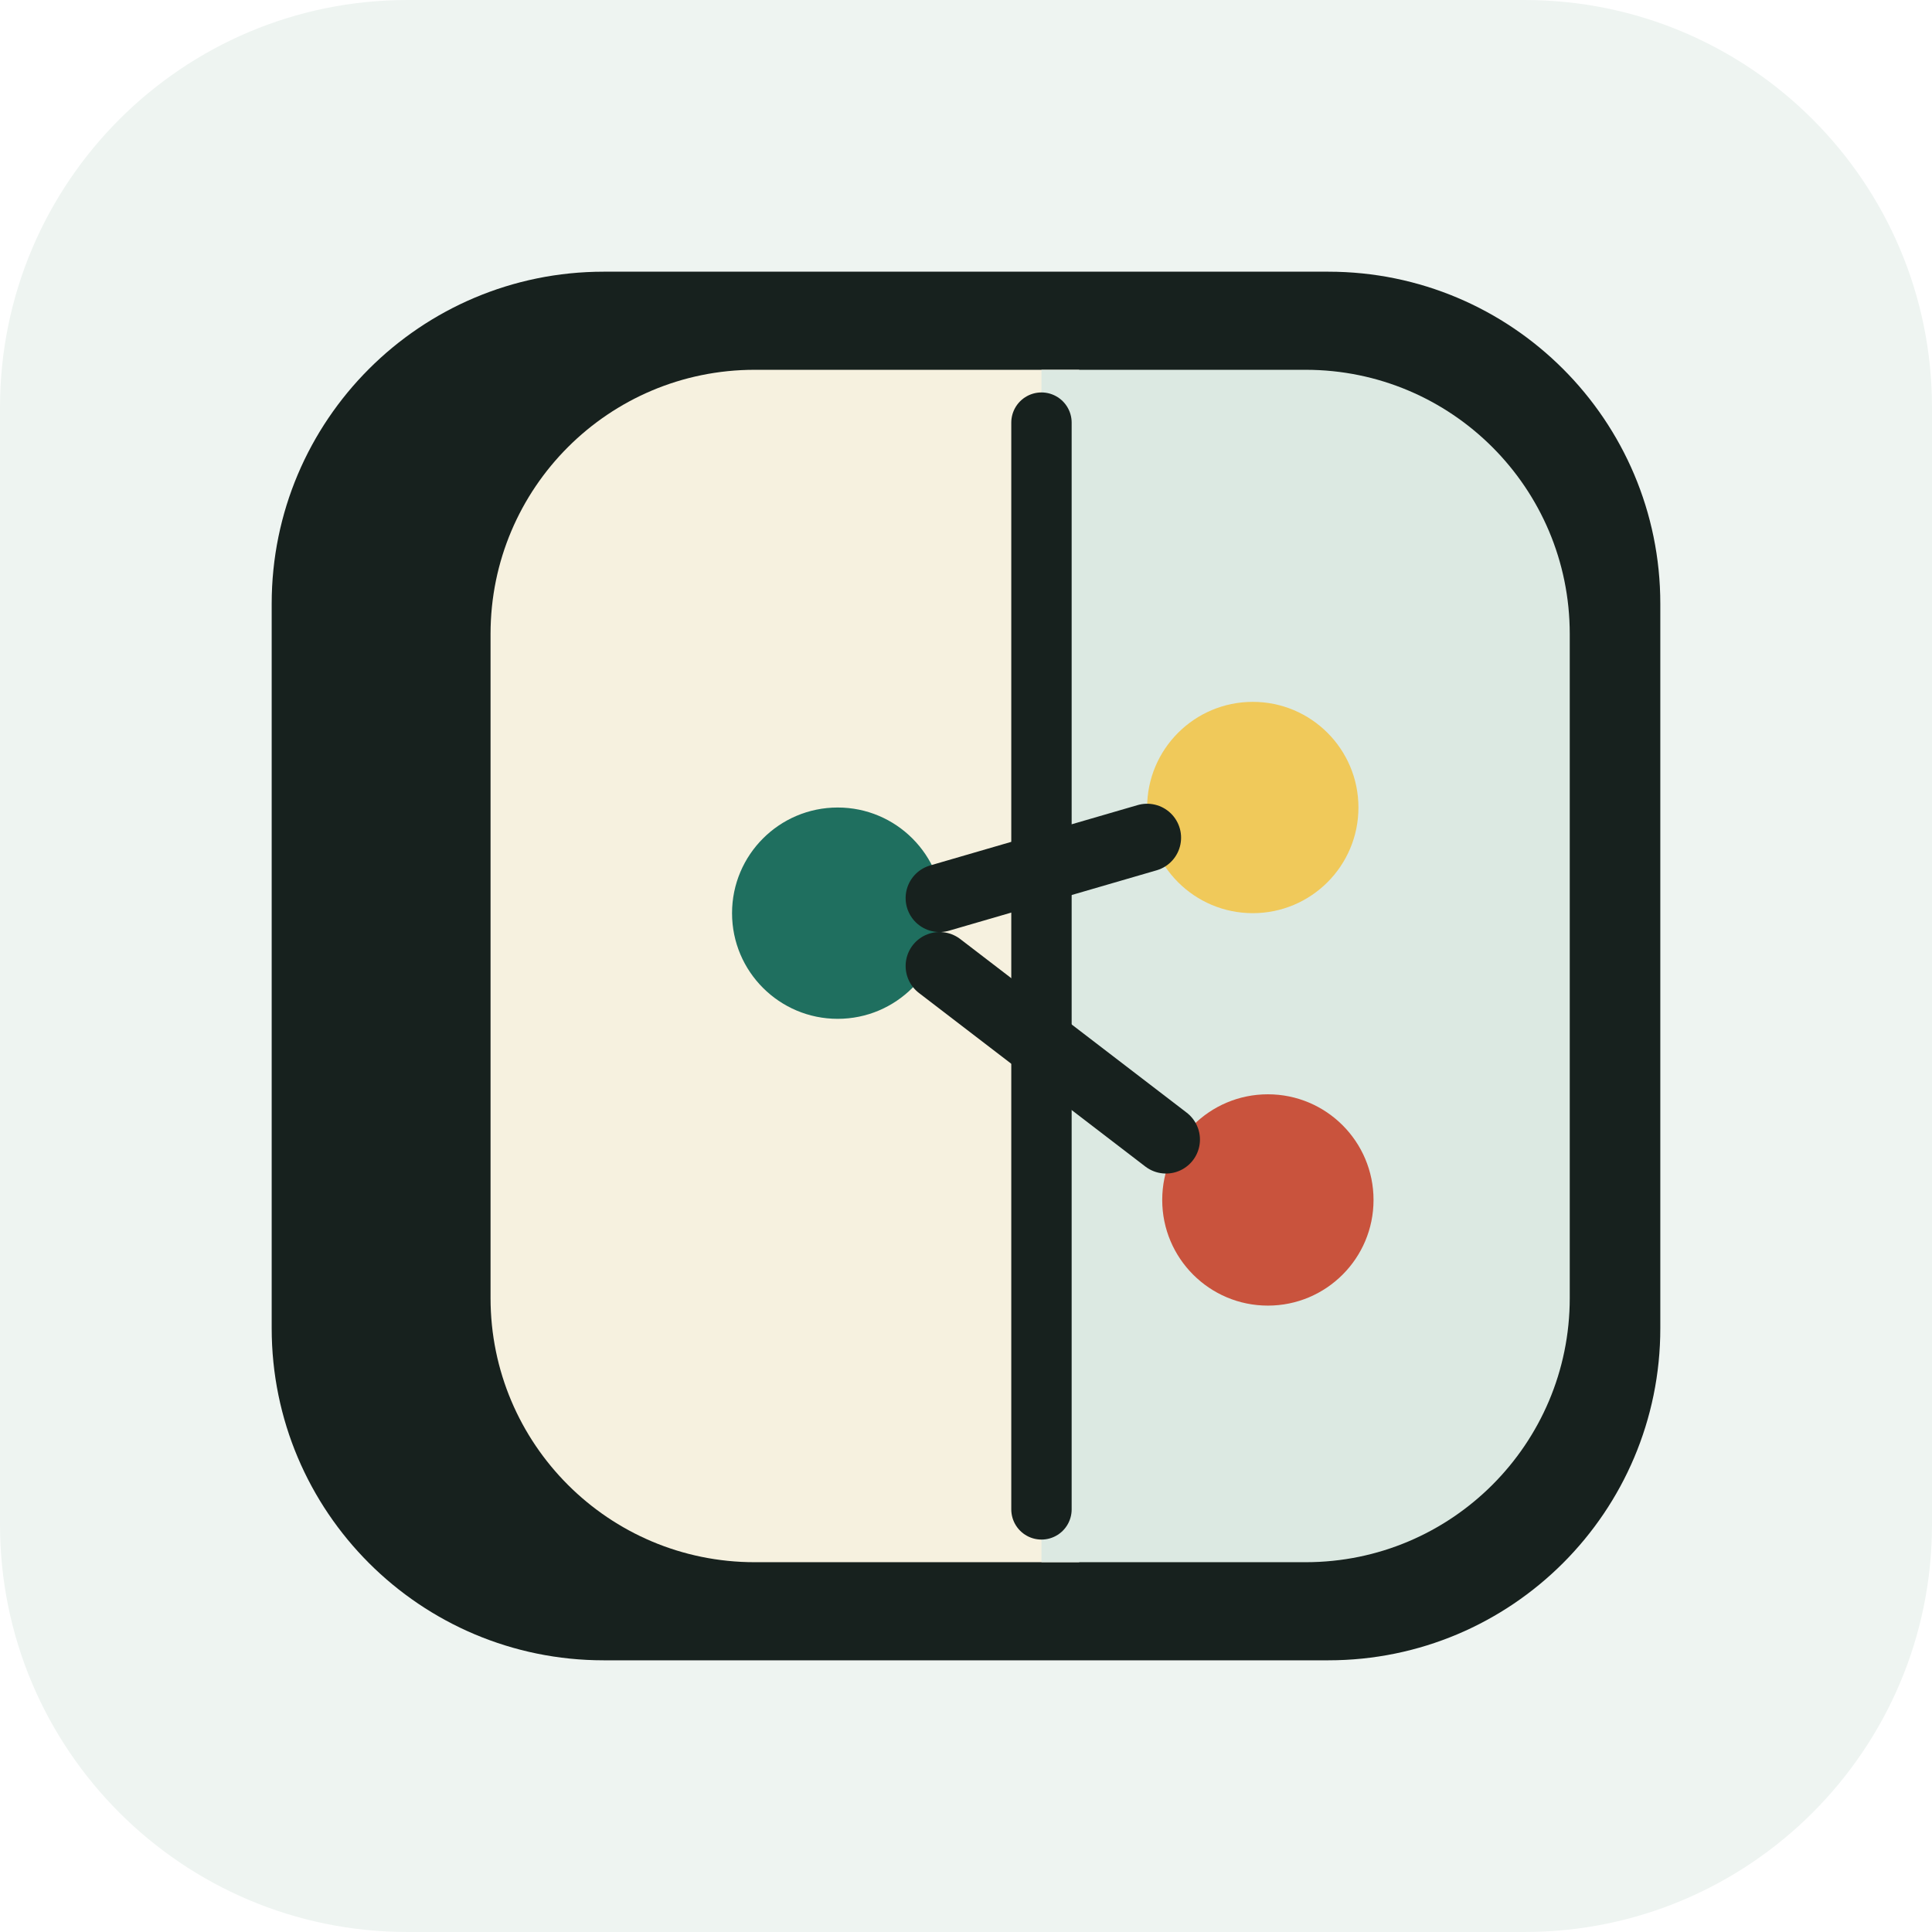
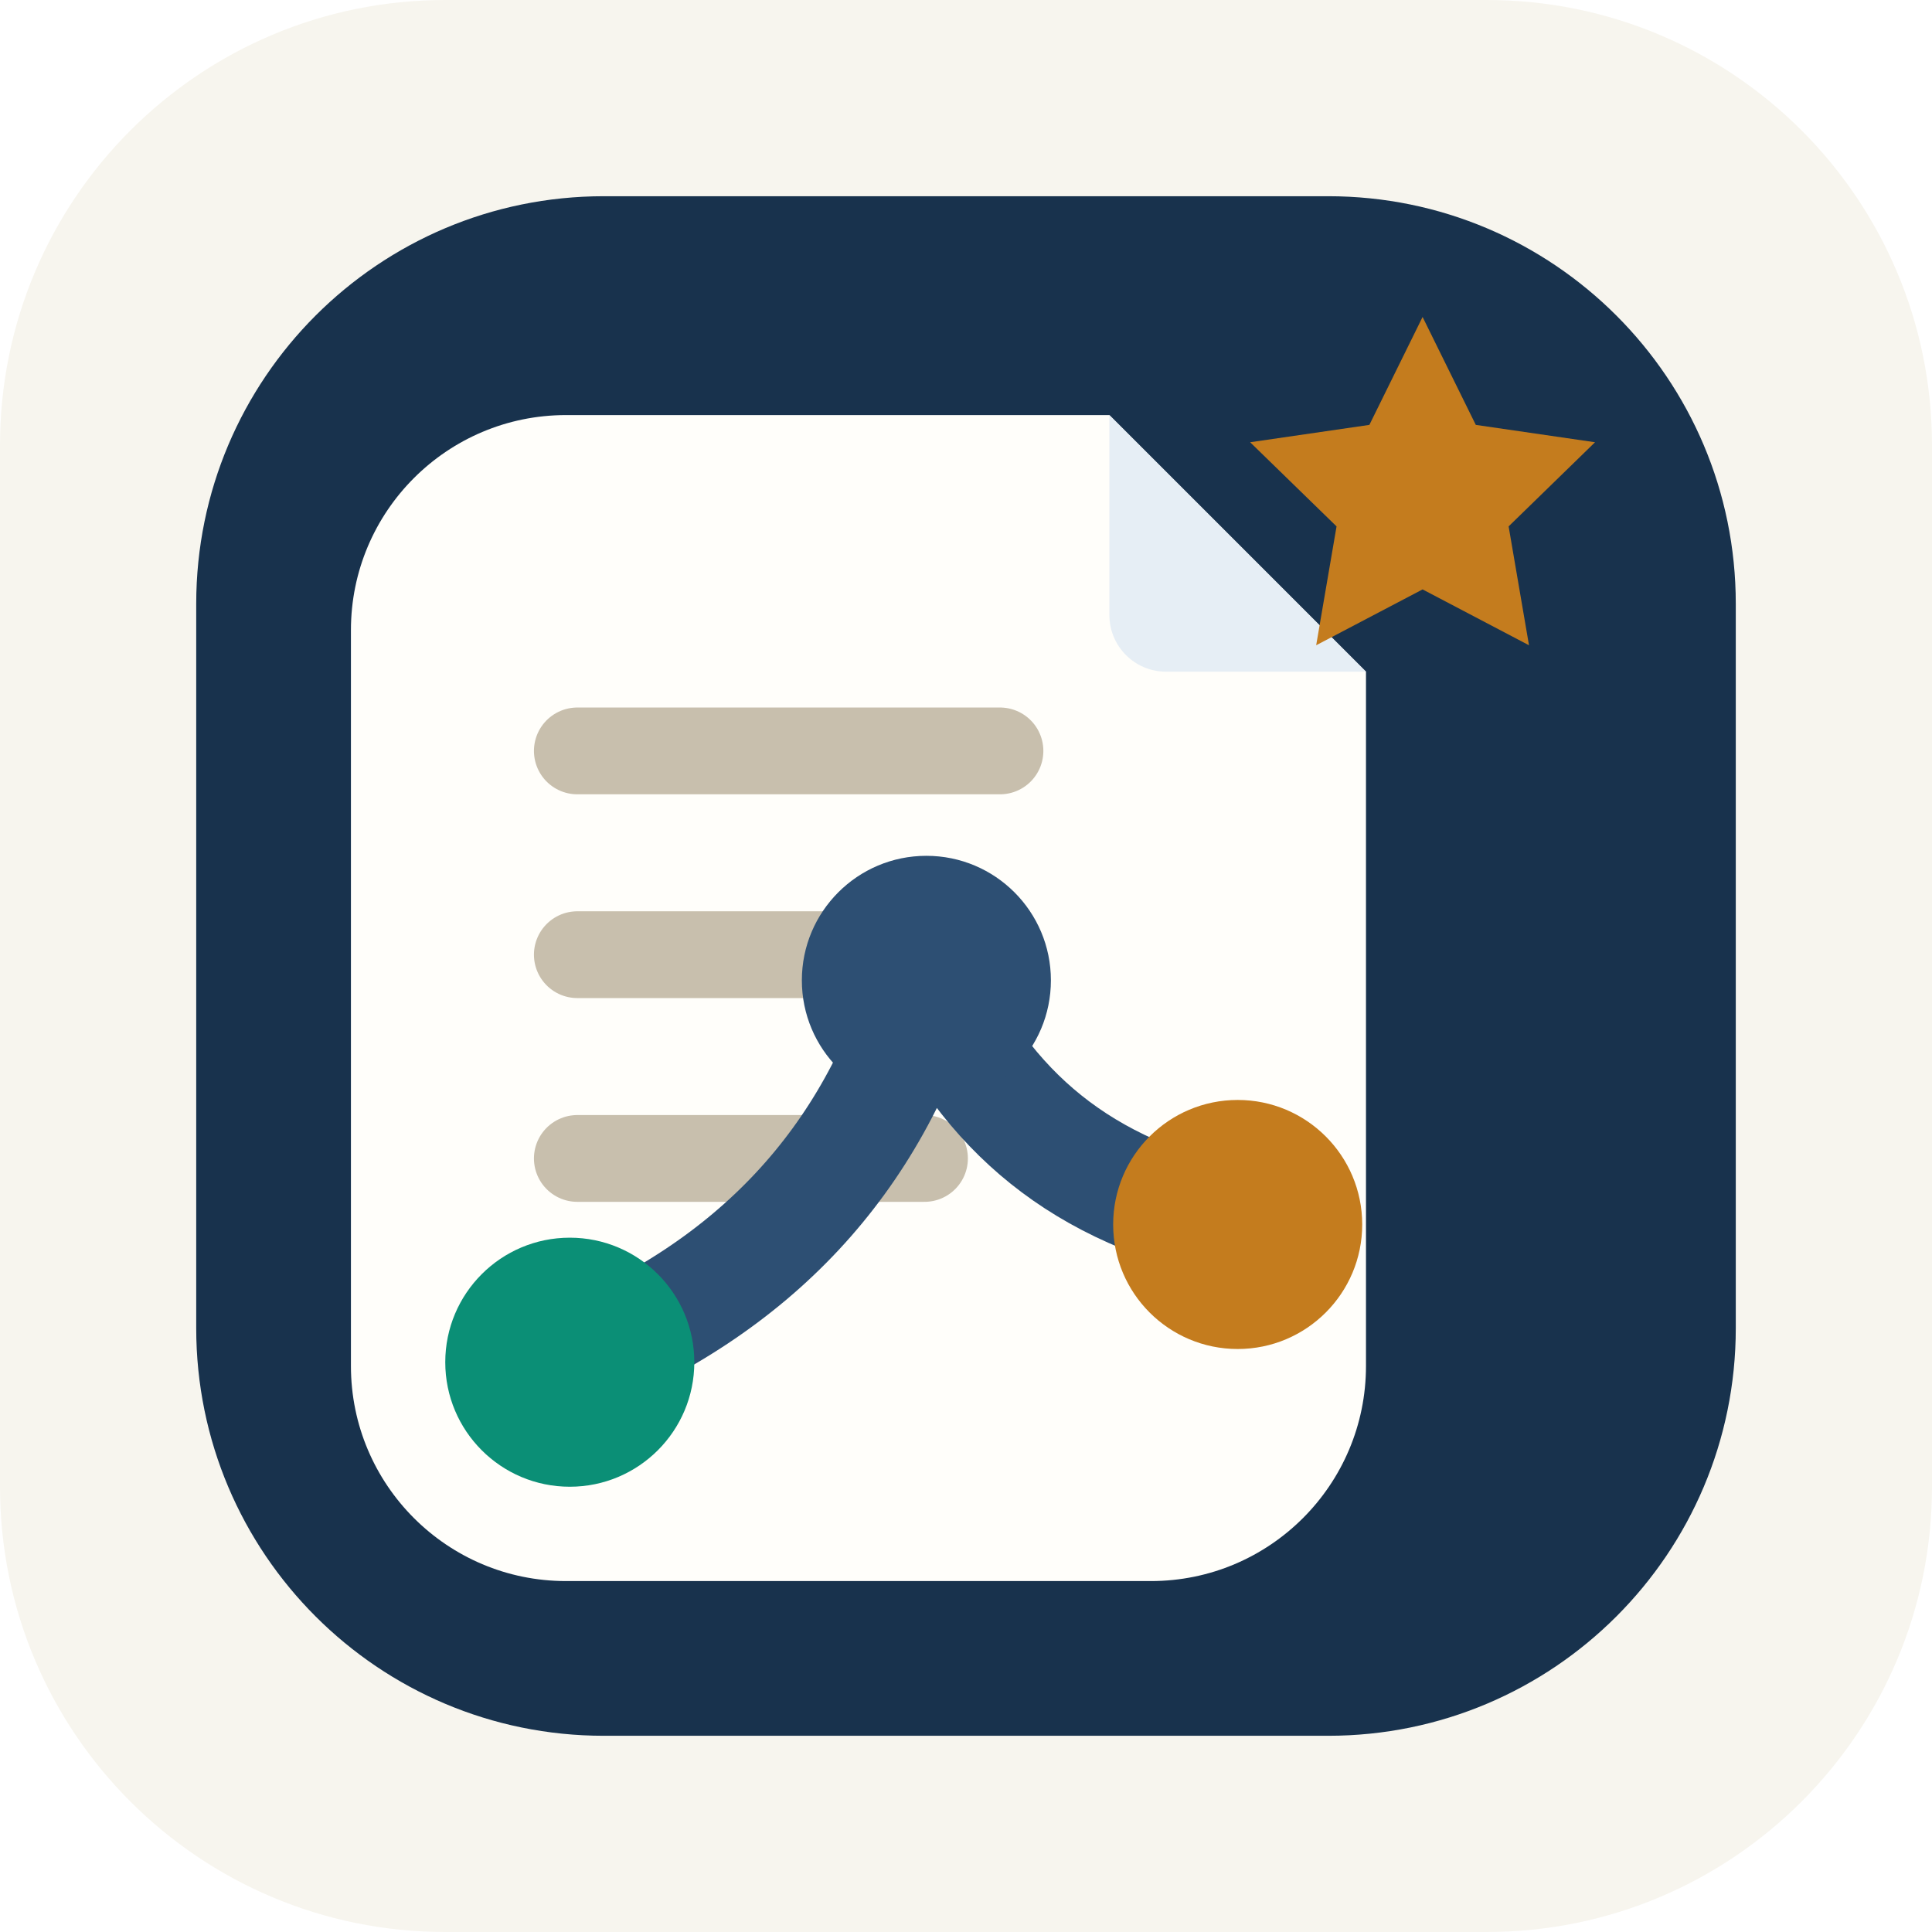
<svg xmlns="http://www.w3.org/2000/svg" viewBox="0 0 512 512" role="img" aria-label="StudyGraph app icon">
-   <rect width="512" height="512" rx="108" fill="#eef4f1" />
-   <rect x="72" y="72" width="368" height="368" rx="88" fill="#17211e" />
-   <path d="M130 168c0-38.66 31.34-70 70-70h86v316h-86c-38.66 0-70-31.34-70-70V168Z" fill="#f6f1df" />
-   <path d="M276 98h70c38.66 0 70 31.34 70 70v176c0 38.66-31.34 70-70 70h-70V98Z" fill="#dce9e2" />
-   <path d="M276 112v288" stroke="#17211e" stroke-width="16" stroke-linecap="round" />
-   <circle cx="222" cy="242" r="28" fill="#1f6f5f" />
-   <circle cx="332" cy="214" r="28" fill="#f0c95a" />
-   <circle cx="336" cy="318" r="28" fill="#c9533d" />
-   <path d="M249 238 304 222M249 256 309 302" stroke="#17211e" stroke-width="18" stroke-linecap="round" />
+   <rect width="512" height="512" rx="118" fill="#F7F5EE" />
+   <rect x="52" y="52" width="408" height="408" rx="108" fill="#18324D" />
+   <path d="M150 110h144l68 68v184c0 31.48-25.52 57-57 57H150c-31.48 0-57-25.52-57-57V167c0-31.48 25.52-57 57-57Z" fill="#FFFEFA" />
+   <path d="M294 110v53c0 8.28 6.72 15 15 15h53" fill="#E6EEF5" />
+   <path d="M153 199h112M153 253h78M153 307h92" stroke="#C8BFAD" stroke-width="23" stroke-linecap="round" />
+   <path d="M151 361c49.1-19.7 80.2-53.2 94.5-101.2 16.1 34.8 40.9 56.1 82.5 64.7" fill="none" stroke="#2D4F73" stroke-width="30" stroke-linecap="round" stroke-linejoin="round" />
+   <circle cx="151" cy="361" r="33" fill="#0B8F76" />
+   <circle cx="245.5" cy="259.8" r="33" fill="#2D4F73" />
+   <circle cx="328" cy="324.5" r="33" fill="#C47C1E" />
+   <path d="M377 84l14.1 28.6 31.6 4.6-22.9 22.3 5.4 31.5-28.2-14.8-28.2 14.8 5.4-31.5-22.9-22.3 31.6-4.6L377 84Z" fill="#C47C1E" />
</svg>
